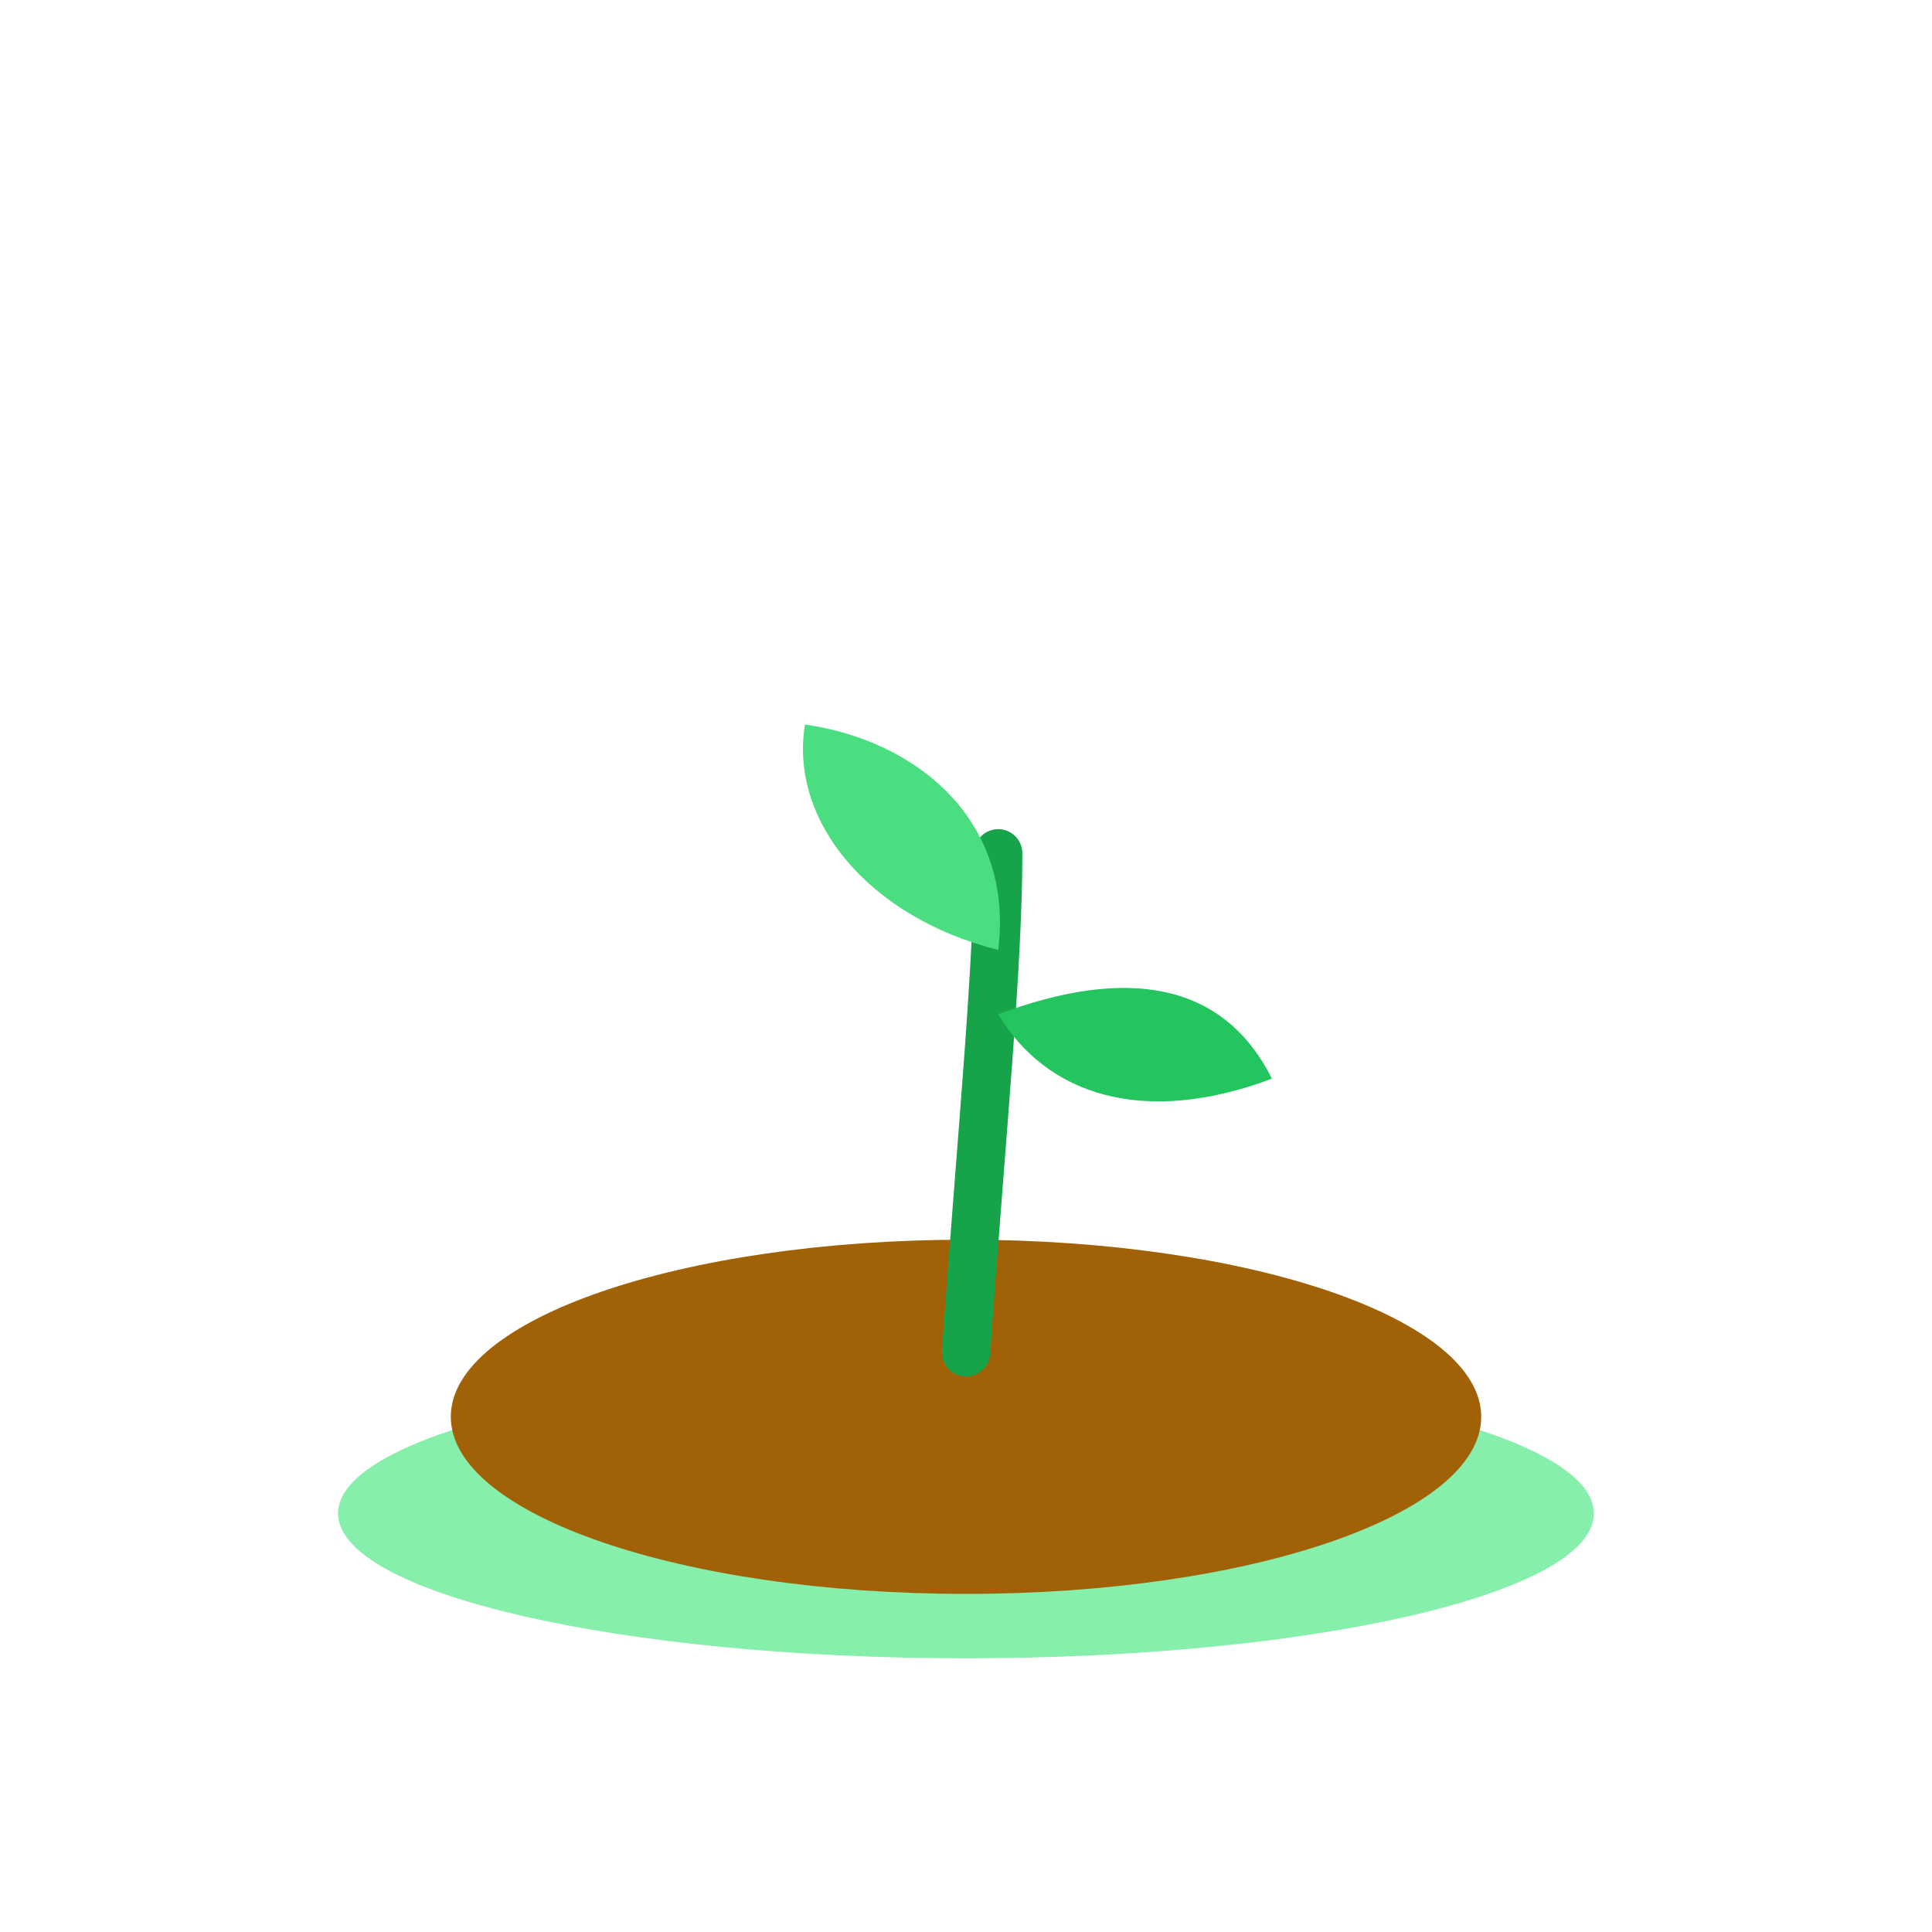
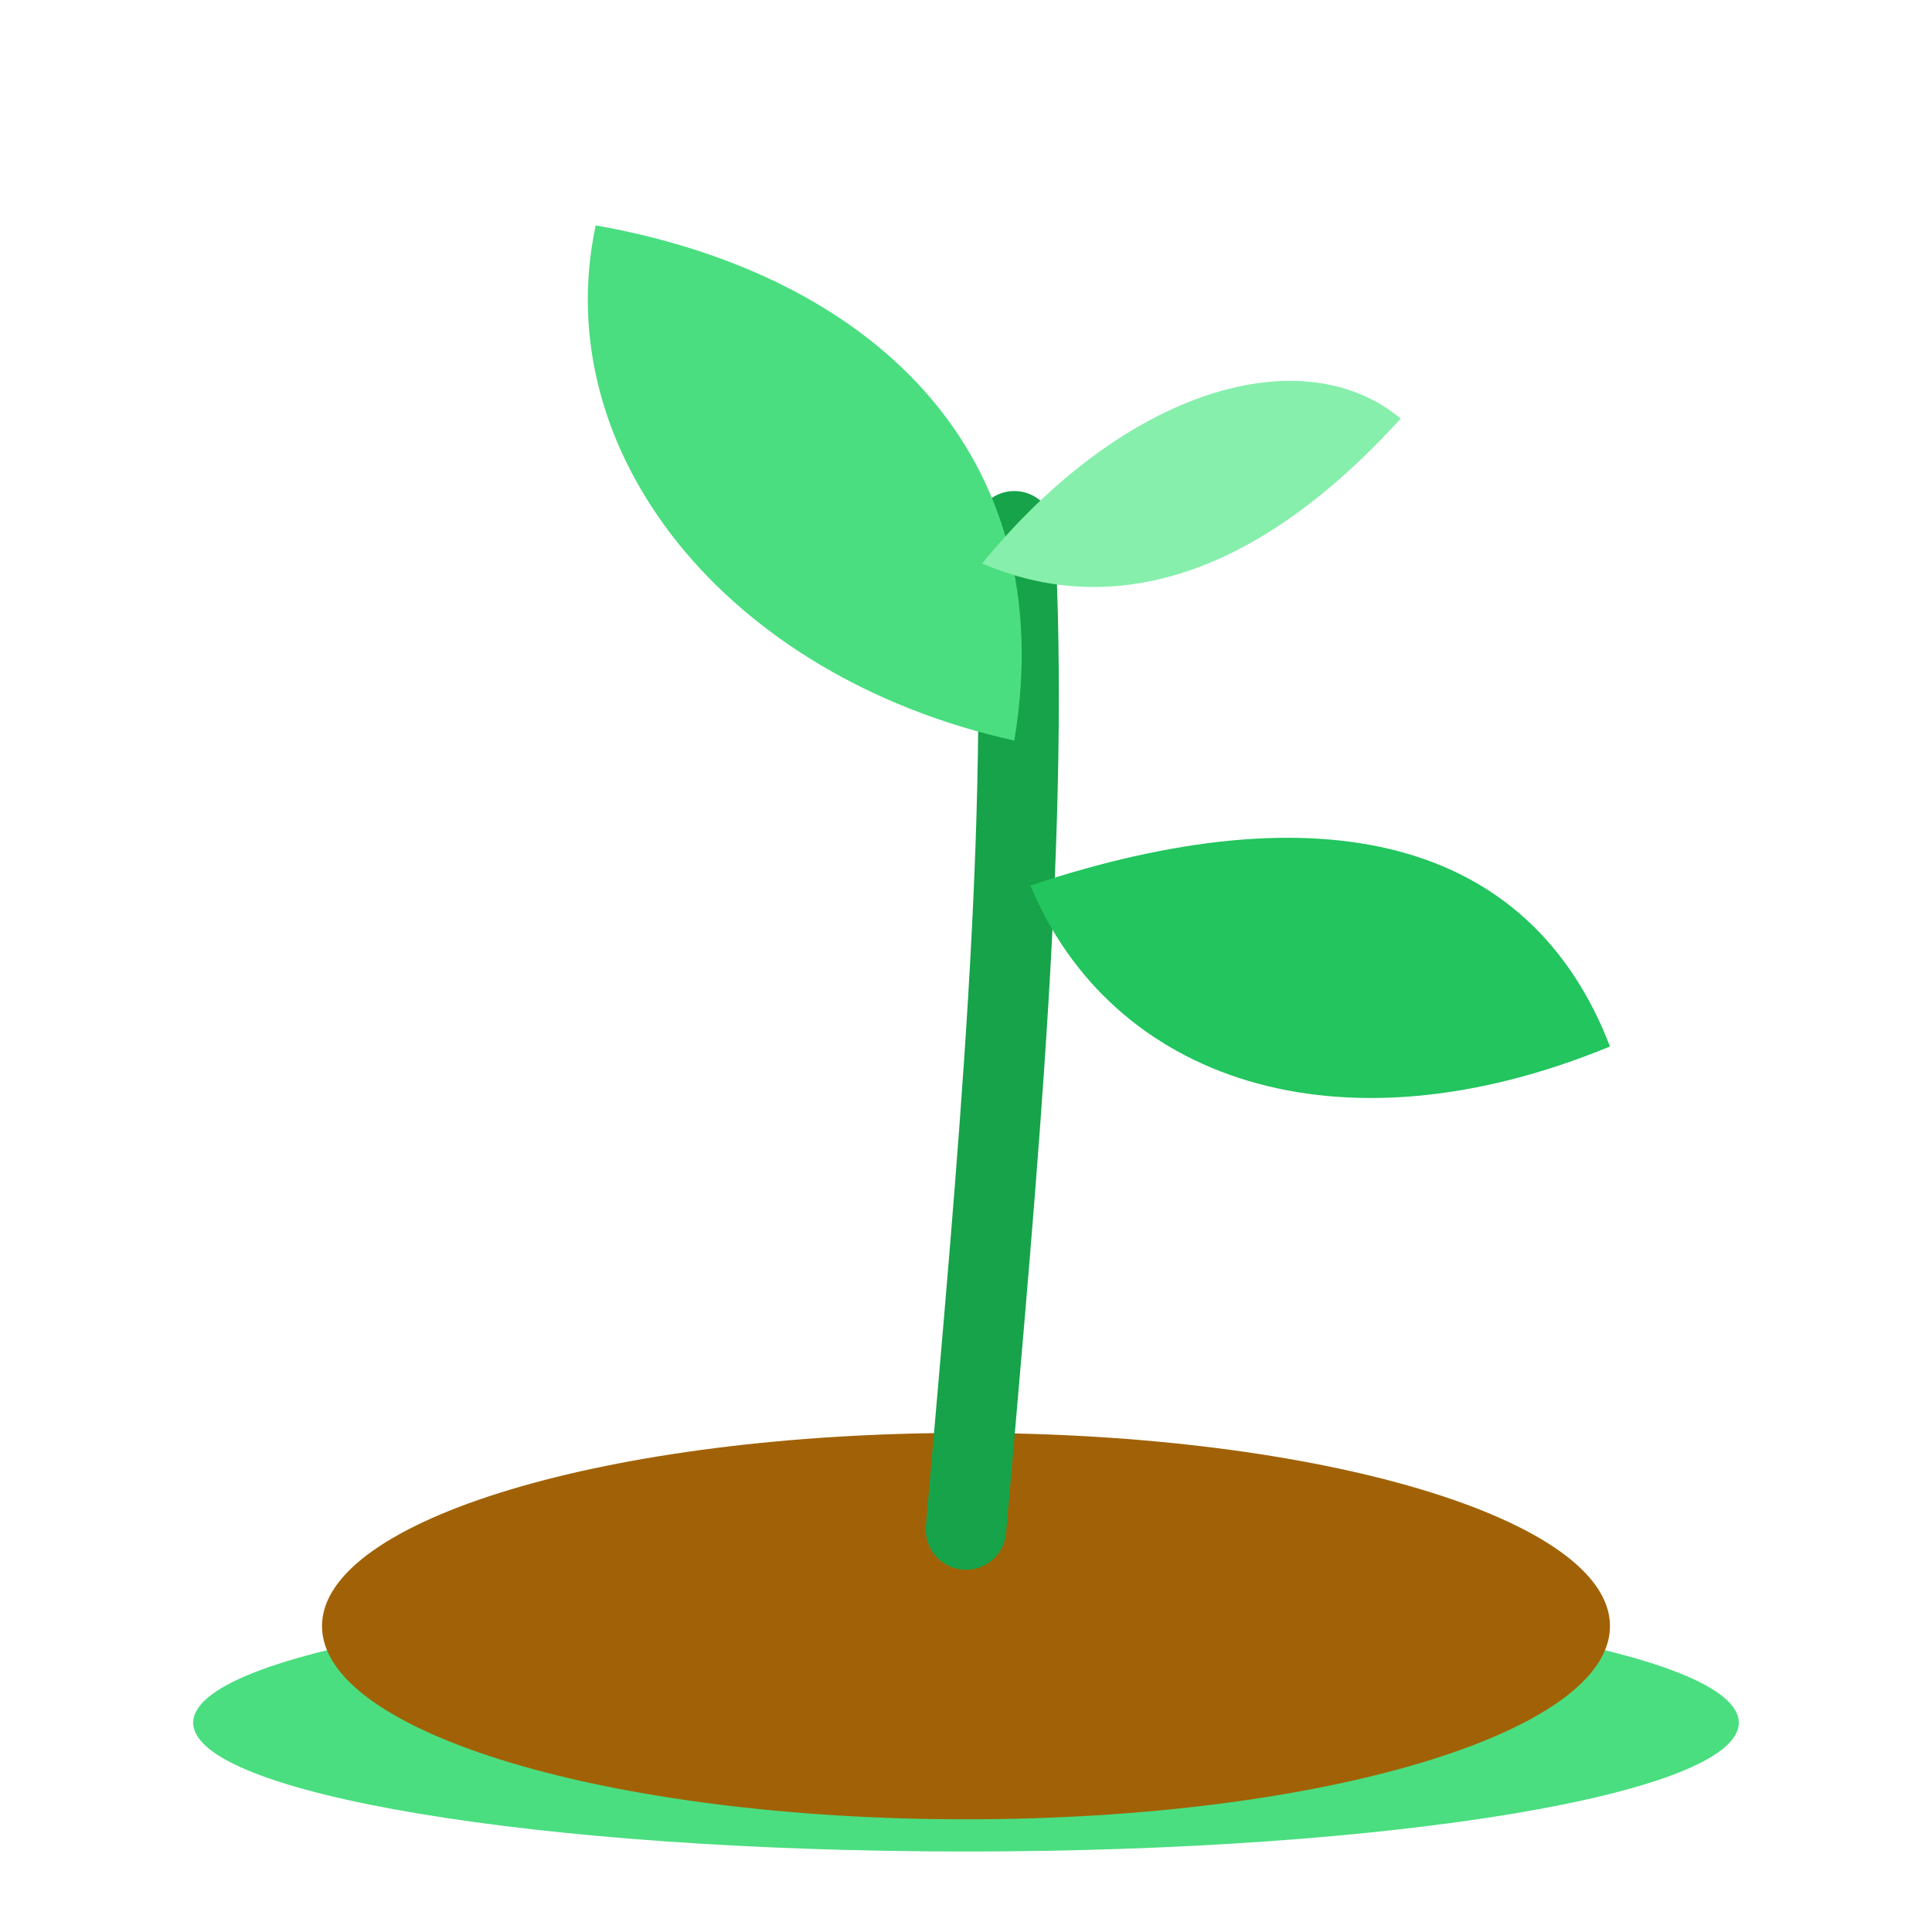
<svg xmlns="http://www.w3.org/2000/svg" viewBox="0 0 240 240" role="img" aria-label="Sprout">
-   <ellipse cx="120" cy="188" rx="78" ry="18" fill="#86efac" />
-   <ellipse cx="120" cy="176" rx="64" ry="22" fill="#a16207" />
-   <path d="M120 168c2-28 4-48 4-62" fill="none" stroke="#16a34a" stroke-width="6" stroke-linecap="round" />
-   <path d="M124 118c-16-4-26-16-24-28 14 2 26 12 24 28z" fill="#4ade80" />
-   <path d="M124 126c16-6 28-4 34 8-16 6-28 2-34-8z" fill="#22c55e" />
+   <ellipse cx="120" cy="214" rx="96" ry="16" fill="#4ade80" />
+   <ellipse cx="120" cy="202" rx="80" ry="24" fill="#a16207" />
+   <path d="M120 190c4-46 8-88 6-124" fill="none" stroke="#16a34a" stroke-width="10" stroke-linecap="round" />
+   <path d="M126 92c-36-8-58-36-52-64 34 6 58 28 52 64z" fill="#4ade80" />
+   <path d="M128 110c36-12 62-6 72 20-34 14-62 4-72-20z" fill="#22c55e" />
+   <path d="M122 70c18-22 40-28 52-18-20 22-38 24-52 18z" fill="#86efac" />
</svg>
